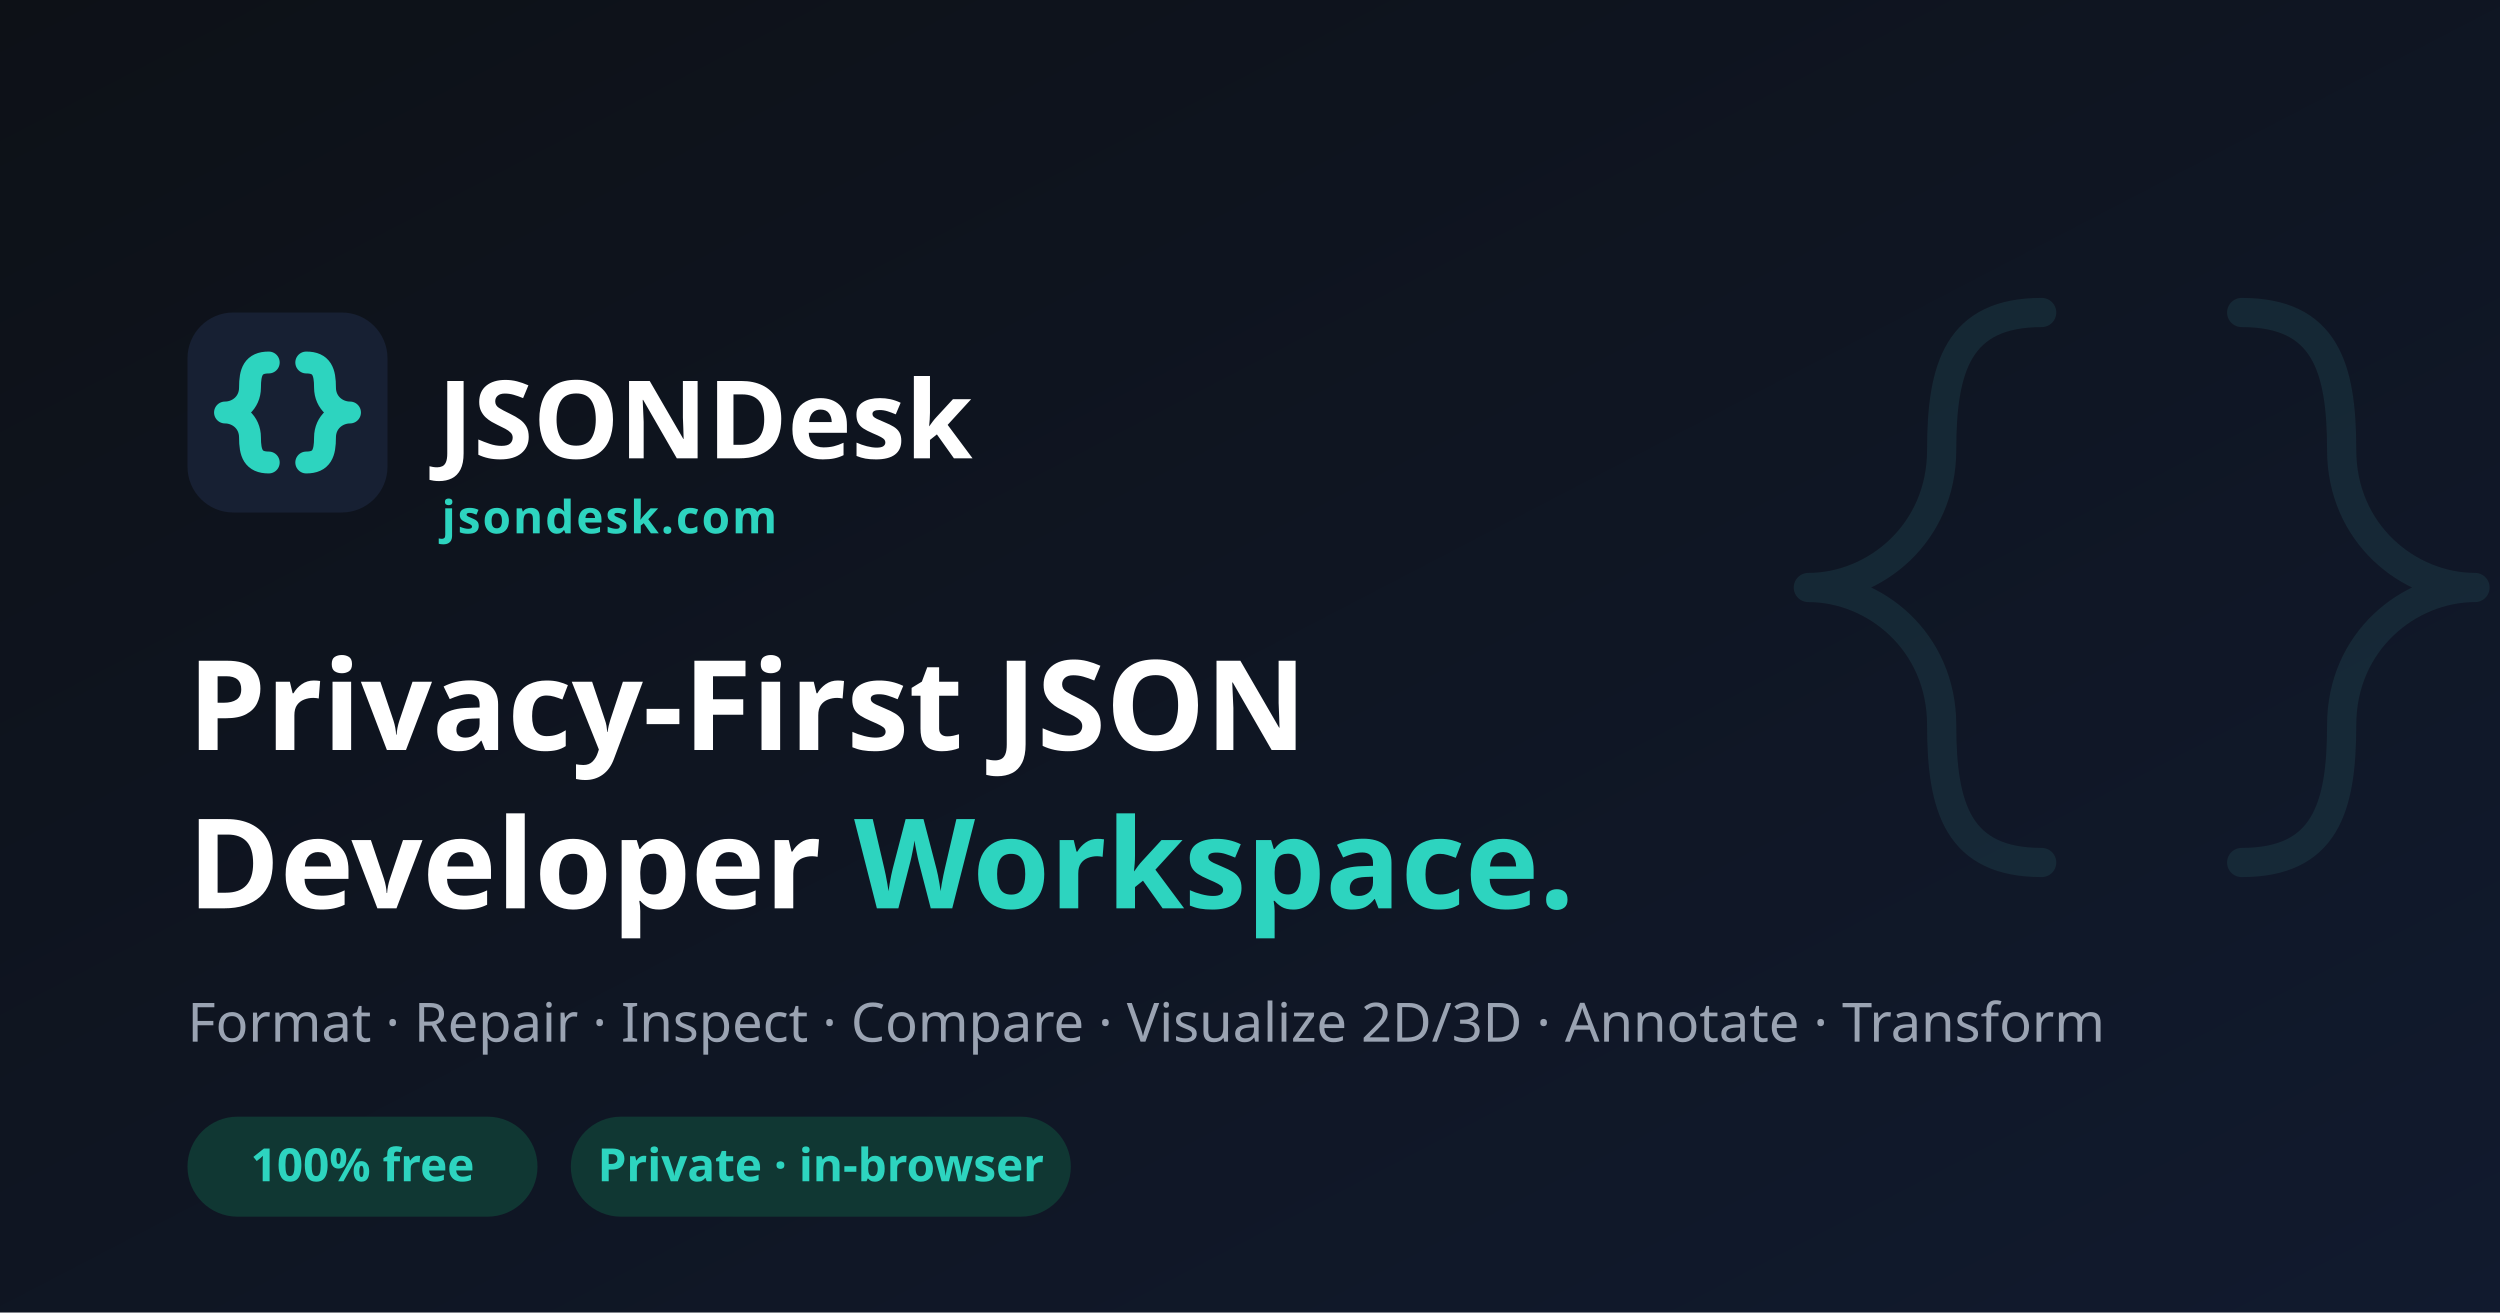
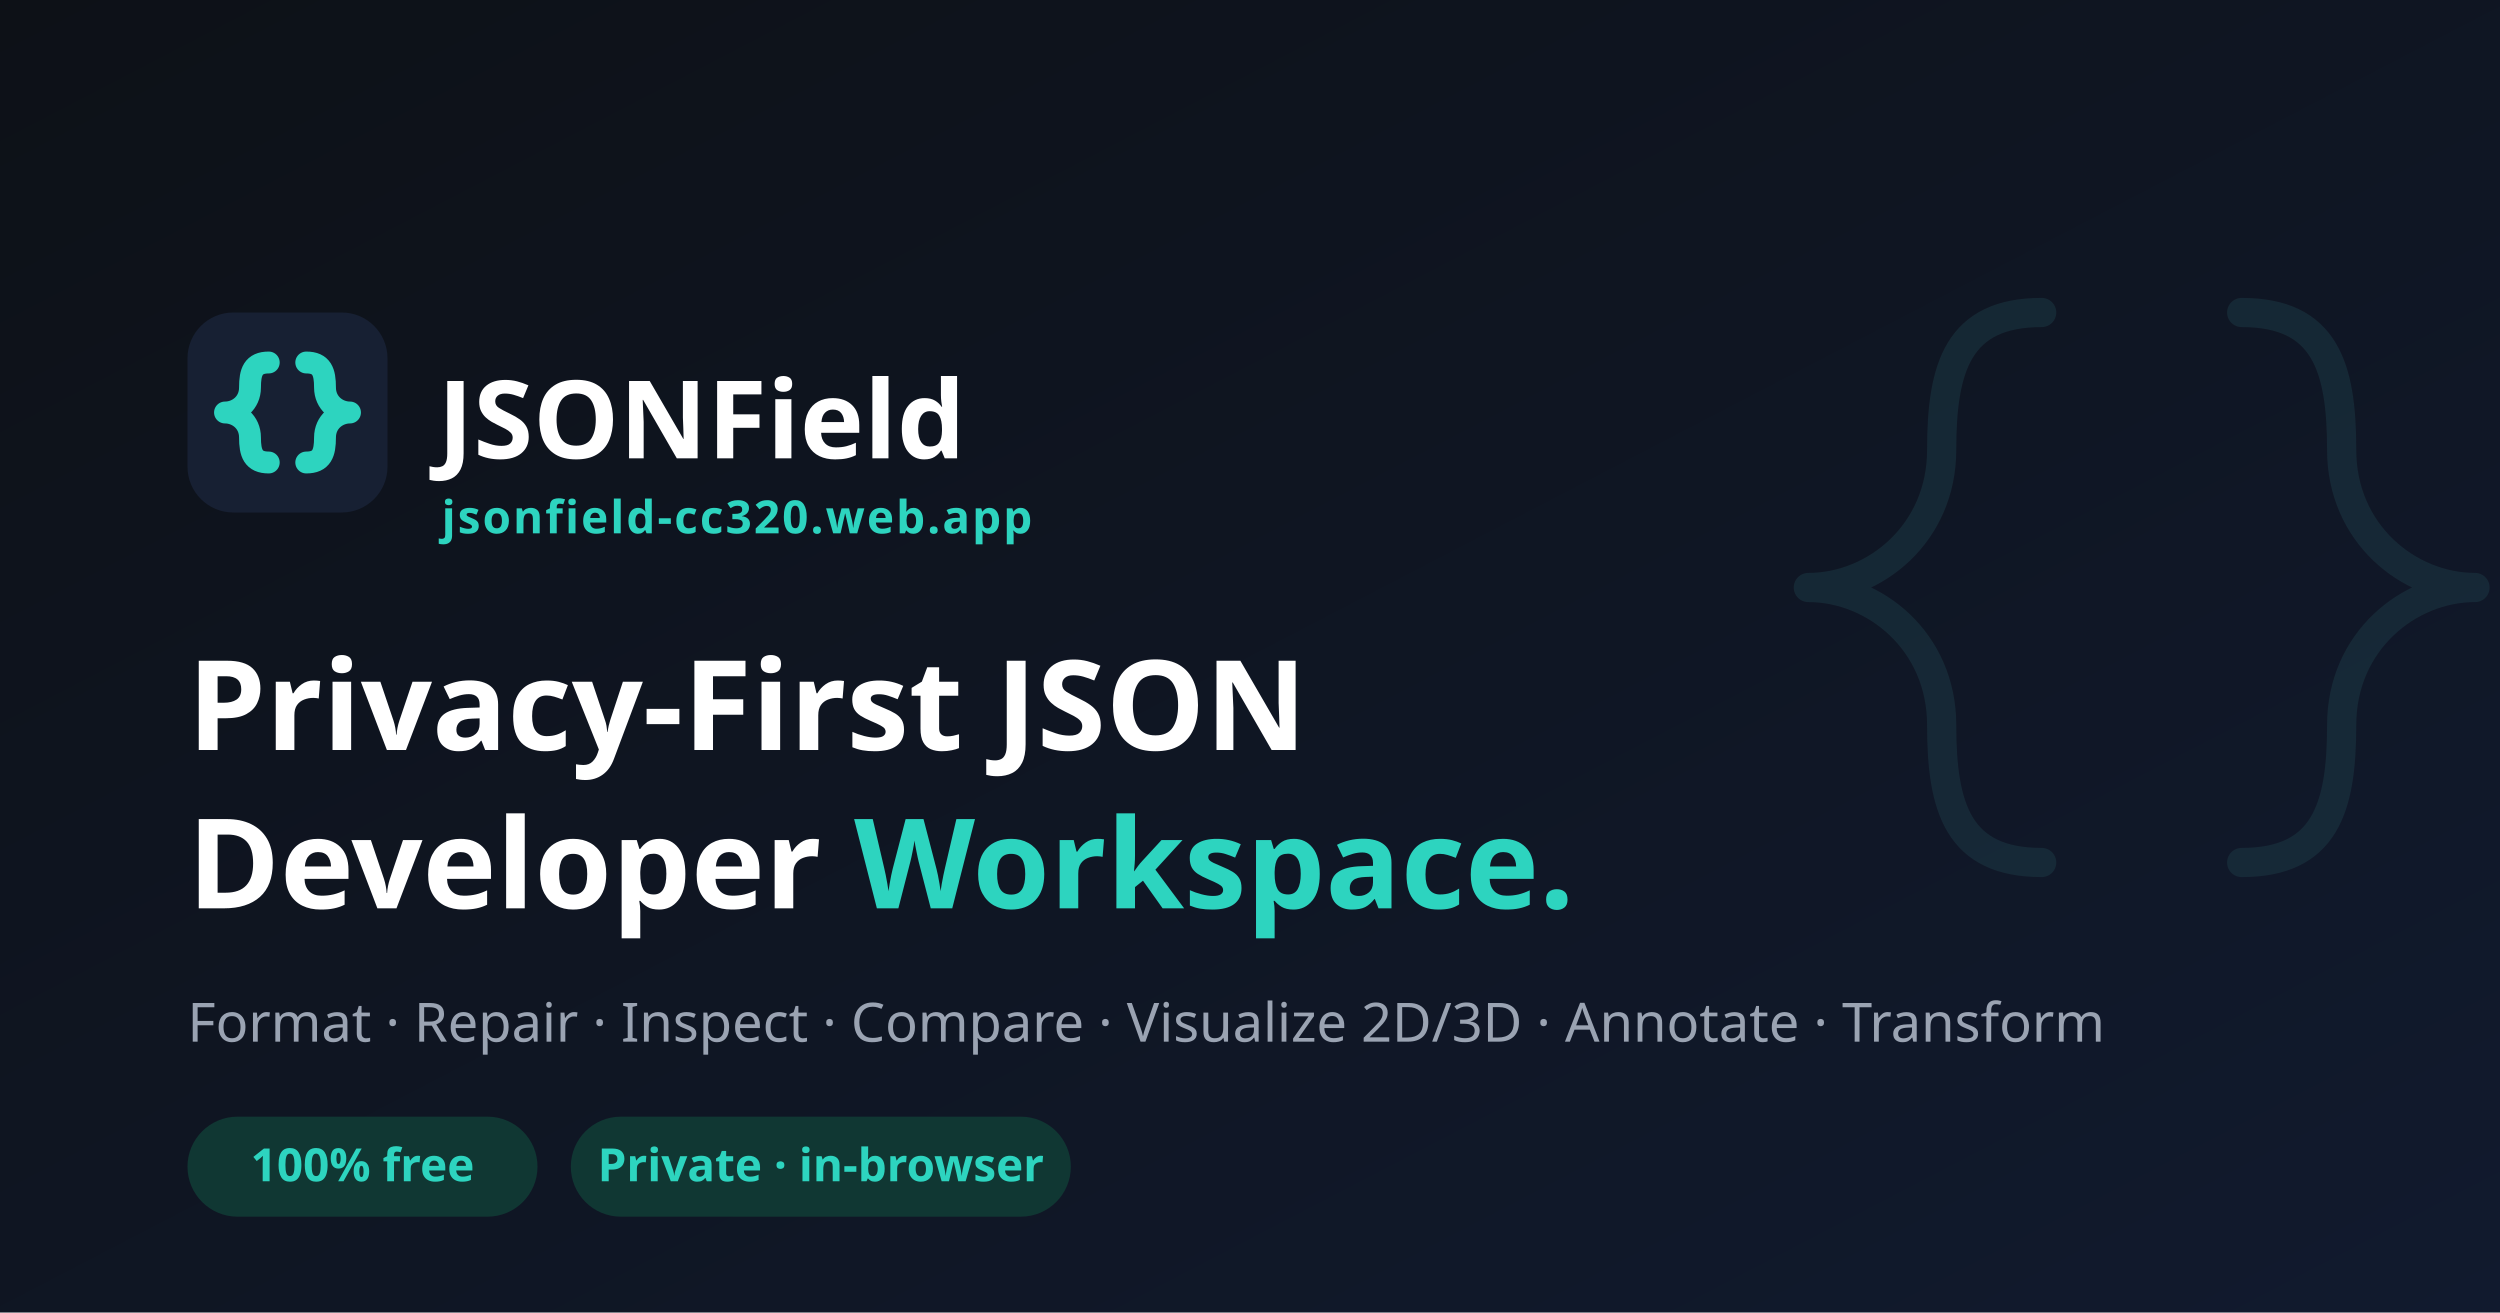
<svg xmlns="http://www.w3.org/2000/svg" width="1200" height="630" viewBox="0 0 1200 630" font-family="'Segoe UI', system-ui, -apple-system, sans-serif">
  <defs>
    <linearGradient id="bg" x1="0" y1="0" x2="1" y2="1">
      <stop offset="0" stop-color="#0d1117" />
      <stop offset="1" stop-color="#111a2e" />
    </linearGradient>
  </defs>
  <rect width="1200" height="630" fill="url(#bg)" />
  <g fill="none" stroke="#1c3a45" stroke-width="14" stroke-linecap="round" stroke-linejoin="round" opacity="0.5">
    <path d="M980 150c-40 0-48 26-48 66s-32 66-64 66c32 0 64 26 64 66s8 66 48 66" />
    <path d="M1076 150c40 0 48 26 48 66s32 66 64 66c-32 0-64 26-64 66s-8 66-48 66" />
  </g>
  <rect x="90" y="150" width="96" height="96" rx="22" fill="#172033" />
  <g fill="none" stroke="#2dd4bf" stroke-width="7" stroke-linecap="round" stroke-linejoin="round" transform="translate(90 150) scale(1.5)">
    <path d="M26 16c-5 0-6 3-6 8s-4 8-8 8c4 0 8 3 8 8s1 8 6 8" />
    <path d="M38 16c5 0 6 3 6 8s4 8 8 8c-4 0-8 3-8 8s-1 8-6 8" />
  </g>
-   <text x="210" y="220" font-size="52" font-weight="800" fill="#ffffff">JSONDesk</text>
-   <text x="212" y="256" font-size="22" font-weight="600" fill="#2dd4bf" letter-spacing="1">jsondesk.com</text>
+   <text x="210" y="220" font-size="52" font-weight="800" fill="#ffffff">JSONField</text>
+   <text x="212" y="256" font-size="22" font-weight="600" fill="#2dd4bf" letter-spacing="1">jsonfield-cc320.web.app</text>
  <text x="90" y="360" font-size="60" font-weight="800" fill="#ffffff">Privacy-First JSON</text>
  <text x="90" y="436" font-size="60" font-weight="800" fill="#ffffff">Developer <tspan fill="#2dd4bf">Workspace.</tspan>
  </text>
  <text x="90" y="500" font-size="26" fill="#9aa3b2">Format · Repair · Inspect · Compare · Visualize 2D/3D · Annotate · Transform</text>
  <g font-size="22" font-weight="700">
    <rect x="90" y="536" width="168" height="48" rx="24" fill="#103733" />
    <text x="174" y="567" fill="#2dd4bf" text-anchor="middle">100% free</text>
    <rect x="274" y="536" width="240" height="48" rx="24" fill="#103733" />
    <text x="394" y="567" fill="#2dd4bf" text-anchor="middle">Private · in-browser</text>
  </g>
</svg>
